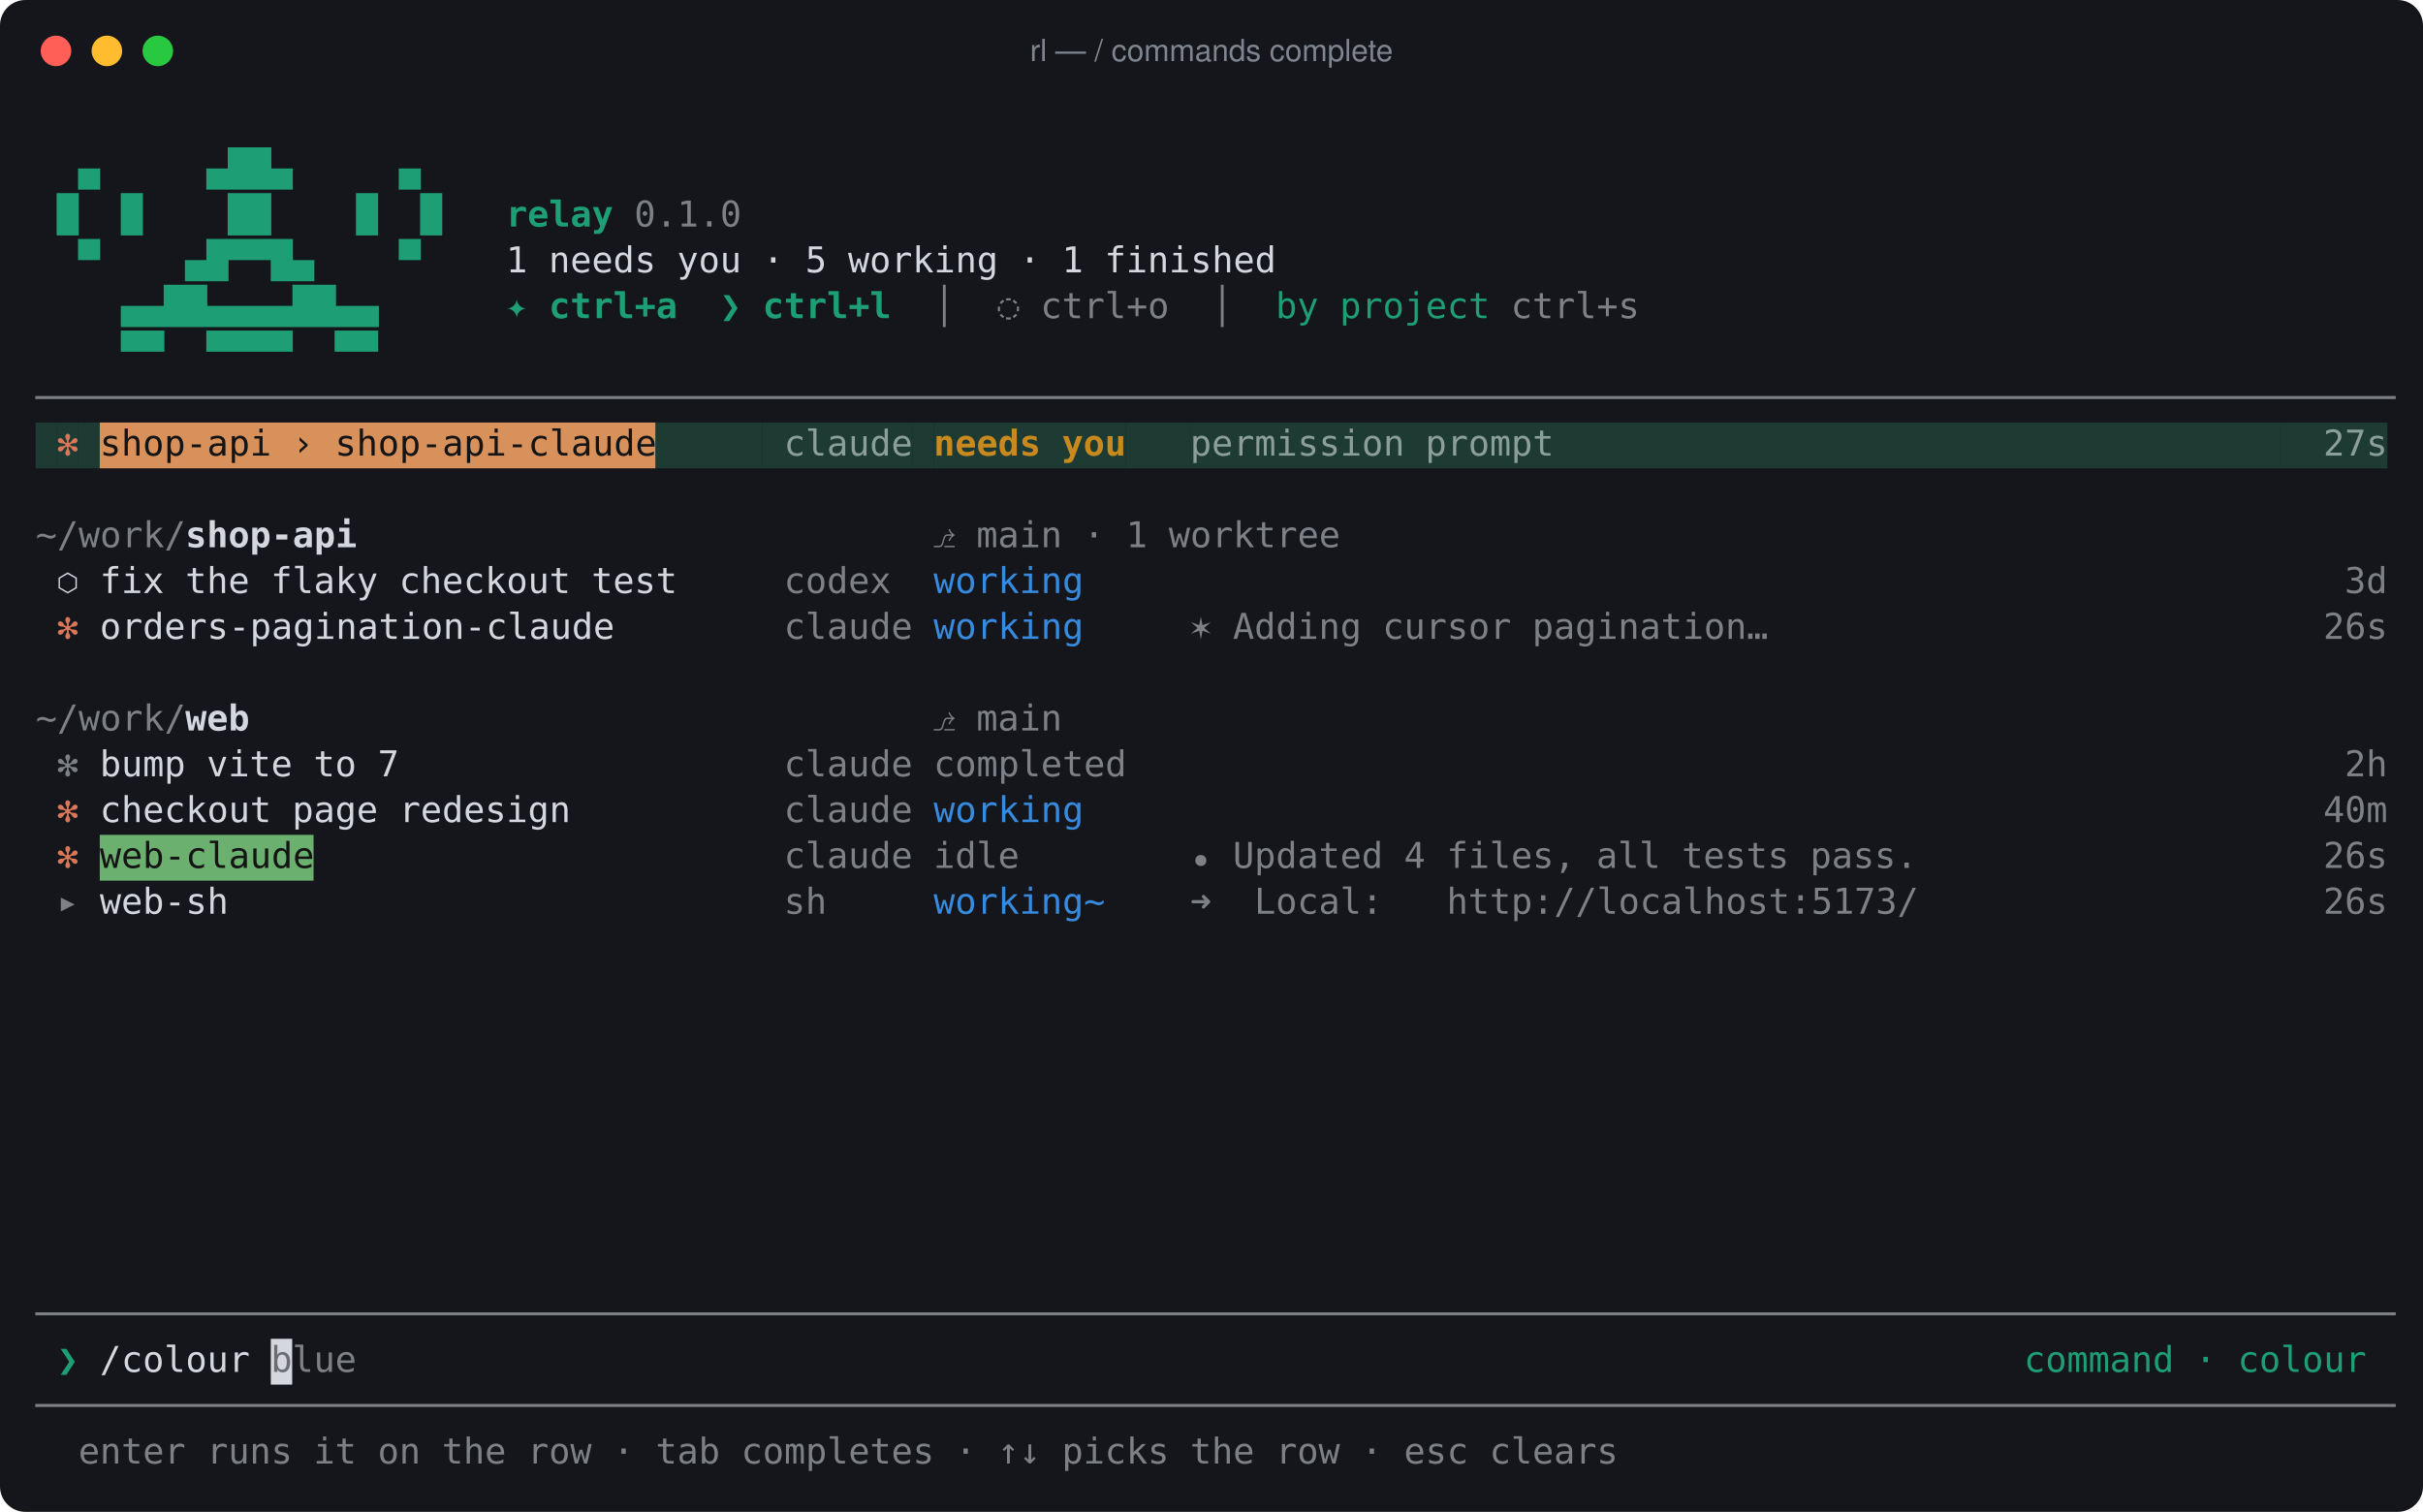
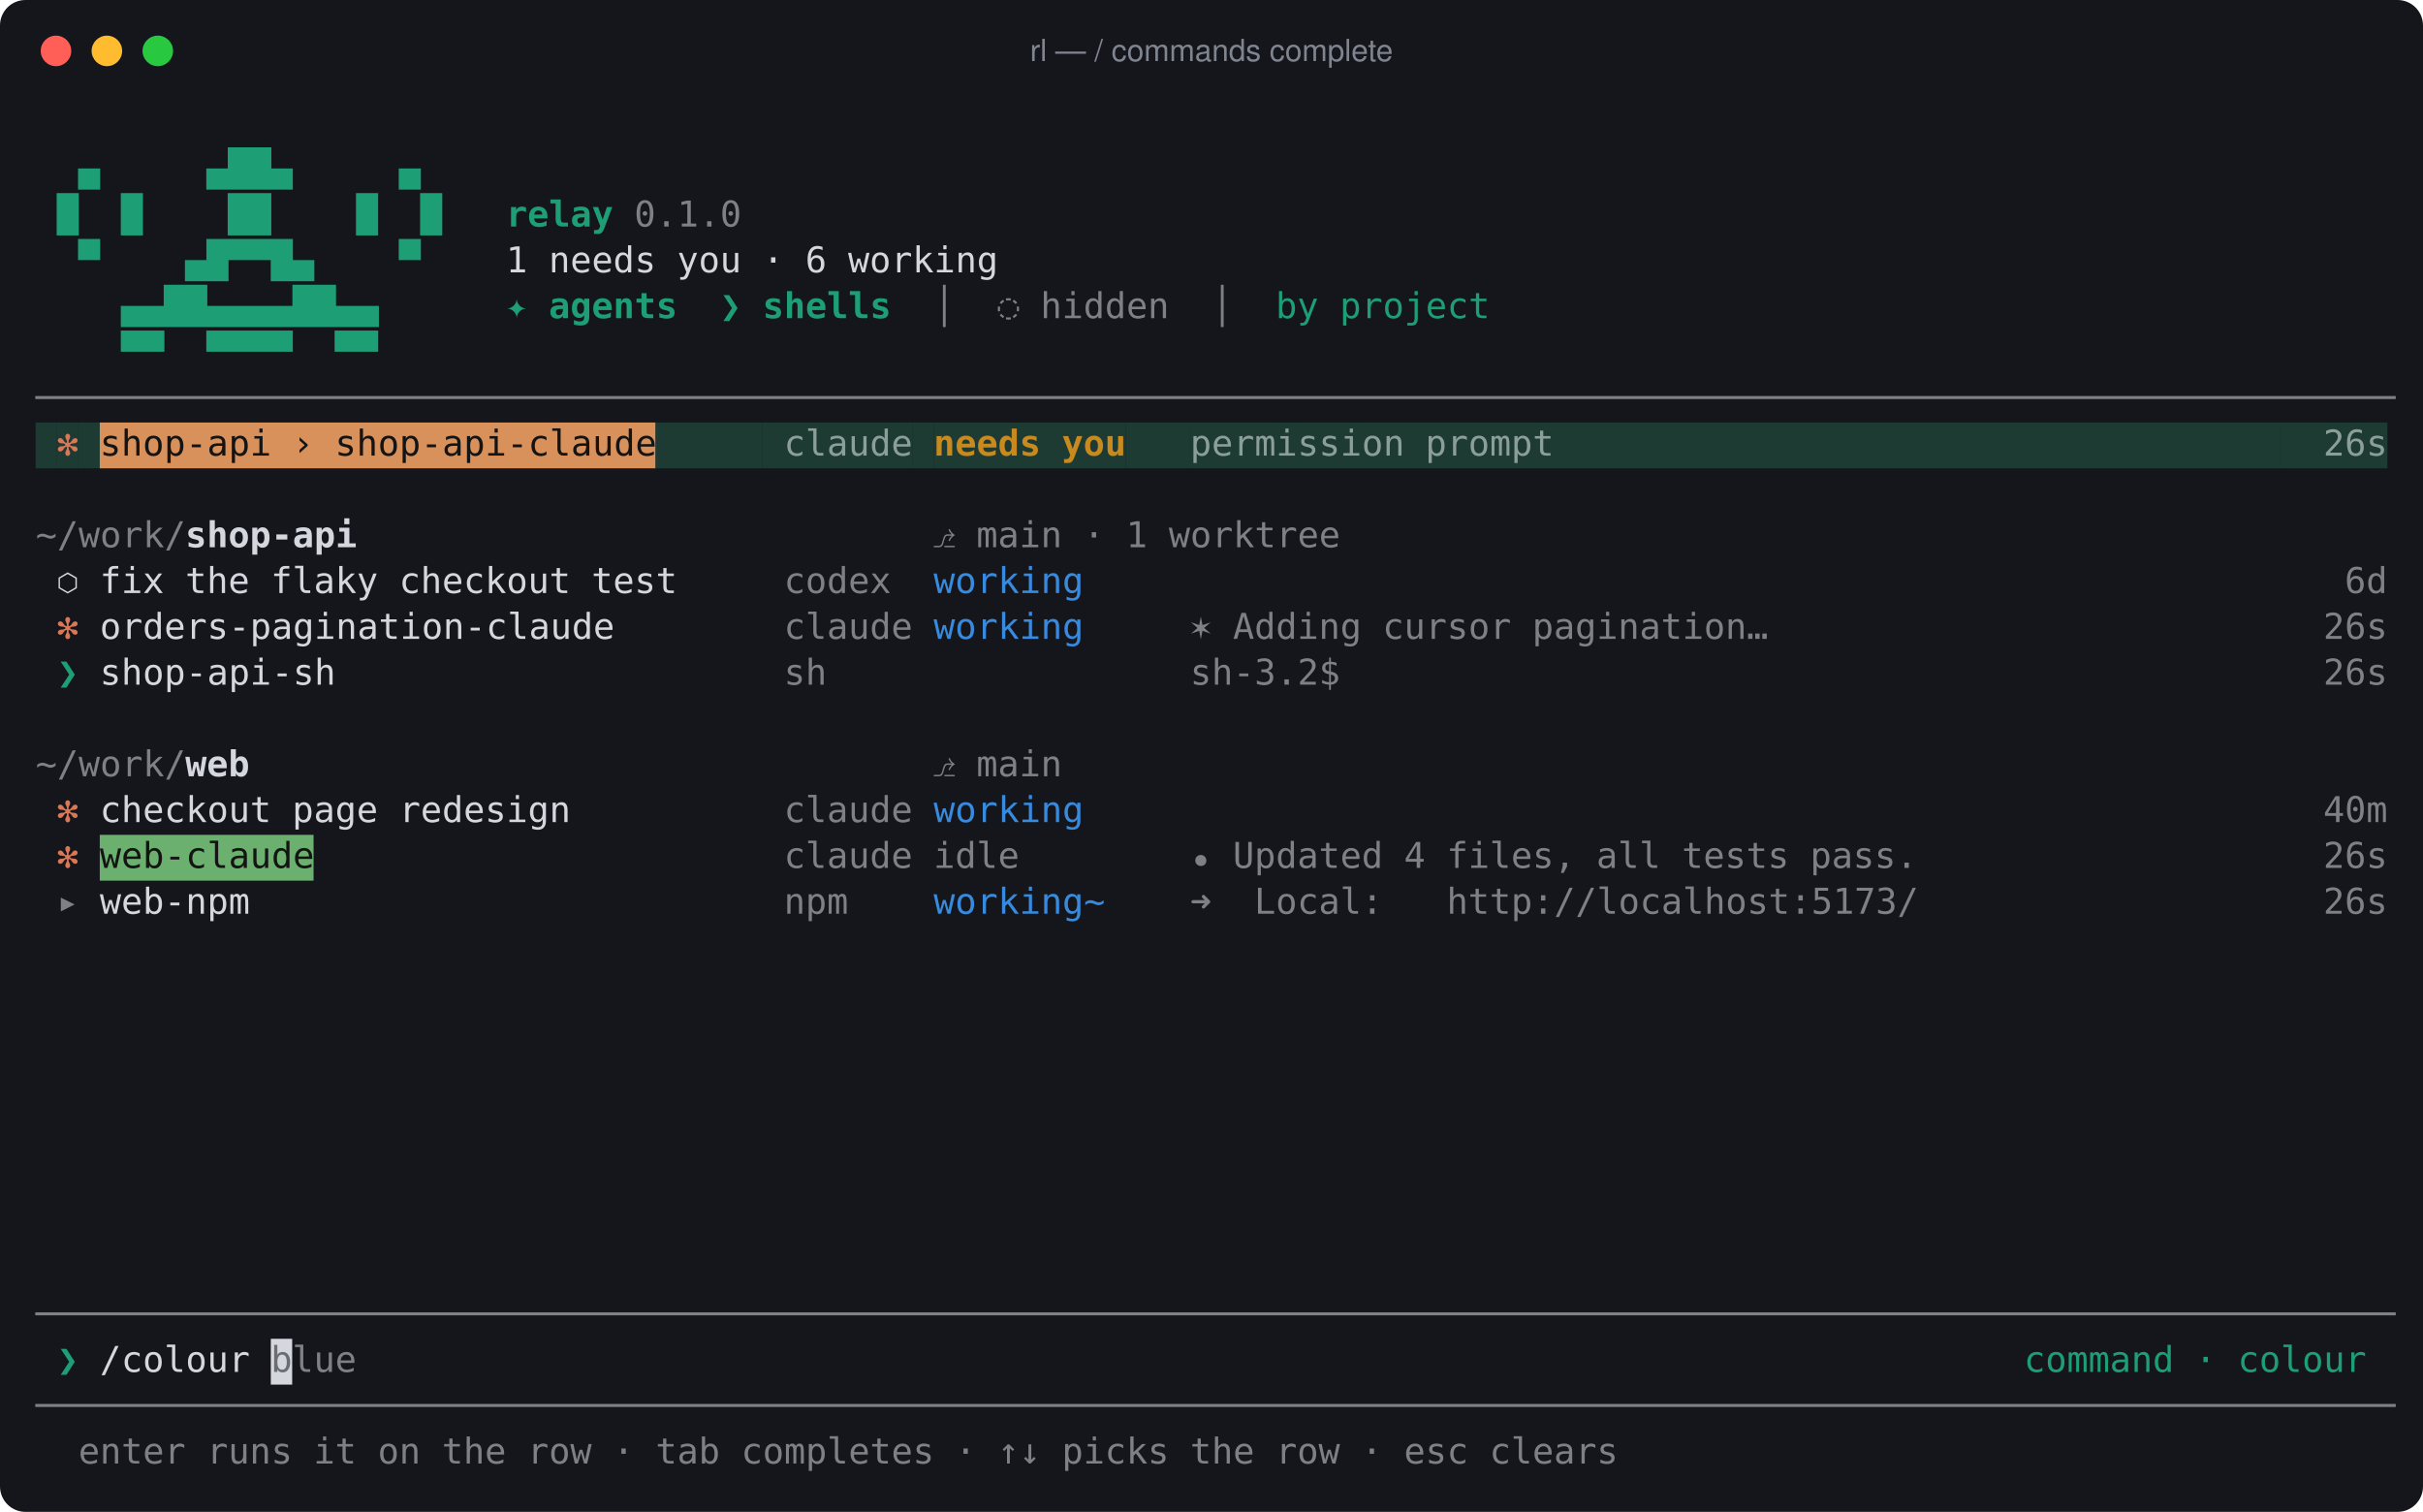
<svg xmlns="http://www.w3.org/2000/svg" width="952" height="594" viewBox="0 0 952 594" role="img" aria-label="rl — / commands complete">
  <rect width="100%" height="100%" rx="10" fill="#14161b" />
  <circle cx="22" cy="20" r="6" fill="#ff5f57" />
  <circle cx="42" cy="20" r="6" fill="#febc2e" />
  <circle cx="62" cy="20" r="6" fill="#28c840" />
  <text x="476" y="24" fill="#7f8590" font-family="-apple-system, Segoe UI, Helvetica, Arial, sans-serif" font-size="12" text-anchor="middle">rl — / commands complete</text>
  <g font-family="ui-monospace, SFMono-Regular, Menlo, Consolas, 'DejaVu Sans Mono', monospace" font-size="14" fill="#d4d7dd" xml:space="preserve">
    <rect x="14.0" y="166" width="8.4" height="18" fill="#1d3a33" />
    <rect x="22.4" y="166" width="8.4" height="18" fill="#1d3a33" />
    <rect x="30.8" y="166" width="8.4" height="18" fill="#1d3a33" />
    <rect x="39.2" y="166" width="218.4" height="18" fill="#d9915b" />
    <rect x="257.6" y="166" width="42.0" height="18" fill="#1d3a33" />
    <rect x="299.6" y="166" width="58.8" height="18" fill="#1d3a33" />
    <rect x="358.4" y="166" width="8.4" height="18" fill="#1d3a33" />
    <rect x="366.8" y="166" width="75.6" height="18" fill="#1d3a33" />
    <rect x="442.4" y="166" width="25.2" height="18" fill="#1d3a33" />
    <rect x="467.6" y="166" width="428.4" height="18" fill="#1d3a33" />
    <rect x="896.0" y="166" width="8.4" height="18" fill="#1d3a33" />
    <rect x="904.4" y="166" width="33.6" height="18" fill="#1d3a33" />
    <rect x="39.2" y="328" width="84.0" height="18" fill="#6bb06e" />
    <rect x="106.4" y="526" width="8.4" height="18" fill="#d4d7dd" />
    <text x="30.8" y="71" fill="#1d9e75">▄</text>
    <text x="81.2 89.6 98.0 106.4" y="71" fill="#1d9e75">▄██▄</text>
    <text x="156.8" y="71" fill="#1d9e75">▄</text>
    <text x="22.4" y="89" fill="#1d9e75">█</text>
    <text x="47.6" y="89" fill="#1d9e75">█</text>
    <text x="89.6 98.0" y="89" fill="#1d9e75">██</text>
    <text x="140.0" y="89" fill="#1d9e75">█</text>
    <text x="165.2" y="89" fill="#1d9e75">█</text>
    <text x="198.8 207.2 215.6 224.0 232.4" y="89" fill="#1d9e75" font-weight="bold">relay</text>
    <text x="249.2 257.6 266.0 274.4 282.8" y="89" opacity="0.55">0.1.0</text>
    <text x="30.8" y="107" fill="#1d9e75">▀</text>
    <text x="72.8 81.2 89.6 98.0 106.4 114.8" y="107" fill="#1d9e75">▄█▀▀█▄</text>
    <text x="156.8" y="107" fill="#1d9e75">▀</text>
    <text x="198.8" y="107">1</text>
    <text x="215.6 224.0 232.4 240.8 249.2" y="107">needs</text>
    <text x="266.0 274.4 282.8" y="107">you</text>
    <text x="299.6" y="107">·</text>
-     <text x="316.4" y="107">5</text>
+     <text x="316.4" y="107">6</text>
    <text x="333.2 341.6 350.0 358.4 366.8 375.2 383.6" y="107">working</text>
-     <text x="400.4" y="107">·</text>
-     <text x="417.2" y="107">1</text>
-     <text x="434.0 442.4 450.8 459.2 467.6 476.0 484.4 492.8" y="107">finished</text>
    <text x="47.6 56.0 64.4 72.8 81.2 89.6 98.0 106.4 114.8 123.2 131.6 140.0" y="125" fill="#1d9e75">▄▄██▄▄▄▄██▄▄</text>
    <text x="198.8" y="125" fill="#1d9e75" font-weight="bold">✦</text>
-     <text x="215.6 224.0 232.4 240.8 249.2 257.6" y="125" fill="#1d9e75" font-weight="bold">ctrl+a</text>
+     <text x="215.6 224.0 232.4 240.8 249.2 257.6" y="125" fill="#1d9e75" font-weight="bold">agents</text>
    <text x="282.8" y="125" fill="#1d9e75" font-weight="bold">❯</text>
-     <text x="299.6 308.0 316.4 324.8 333.2 341.6" y="125" fill="#1d9e75" font-weight="bold">ctrl+l</text>
+     <text x="299.6 308.0 316.4 324.8 333.2 341.6" y="125" fill="#1d9e75" font-weight="bold">shells</text>
    <text x="366.8" y="125" opacity="0.55">│</text>
    <text x="392.0" y="125" opacity="0.55">◌</text>
-     <text x="408.8 417.2 425.6 434.0 442.4 450.8" y="125" opacity="0.55">ctrl+o</text>
+     <text x="408.8 417.2 425.6 434.0 442.4 450.8" y="125" opacity="0.55">hidden</text>
    <text x="476.0" y="125" opacity="0.55">│</text>
    <text x="501.2 509.6" y="125" fill="#1d9e75">by</text>
    <text x="526.4 534.8 543.2 551.6 560.0 568.4 576.8" y="125" fill="#1d9e75">project</text>
-     <text x="593.6 602.0 610.4 618.8 627.2 635.6" y="125" opacity="0.55">ctrl+s</text>
    <text x="47.6 56.0" y="143" fill="#1d9e75">▀▀</text>
    <text x="81.2 89.6 98.0 106.4" y="143" fill="#1d9e75">▀▀▀▀</text>
    <text x="131.6 140.0" y="143" fill="#1d9e75">▀▀</text>
    <text x="14.0 22.4 30.8 39.2 47.6 56.0 64.4 72.8 81.2 89.6 98.0 106.4 114.8 123.2 131.6 140.0 148.4 156.8 165.2 173.6 182.0 190.4 198.8 207.2 215.6 224.0 232.4 240.8 249.2 257.6 266.0 274.4 282.8 291.2 299.6 308.0 316.4 324.8 333.2 341.6 350.0 358.4 366.8 375.2 383.6 392.0 400.4 408.8 417.2 425.6 434.0 442.4 450.8 459.2 467.6 476.0 484.4 492.8 501.2 509.6 518.0 526.4 534.8 543.2 551.6 560.0 568.4 576.8 585.2 593.6 602.0 610.4 618.8 627.2 635.6 644.0 652.4 660.8 669.2 677.6 686.0 694.4 702.8 711.2 719.6 728.0 736.4 744.8 753.2 761.6 770.0 778.4 786.8 795.2 803.6 812.0 820.4 828.8 837.2 845.6 854.0 862.4 870.8 879.2 887.6 896.0 904.4 912.8 921.2 929.6" y="161" opacity="0.55">──────────────────────────────────────────────────────────────────────────────────────────────────────────────</text>
    <text x="22.4" y="179" fill="#d97757">✻</text>
    <text x="39.2 47.6 56.0 64.4 72.8 81.2 89.6 98.0" y="179" fill="#141414">shop-api</text>
    <text x="114.8" y="179" fill="#141414">›</text>
    <text x="131.6 140.0 148.4 156.8 165.2 173.6 182.0 190.4 198.8 207.2 215.6 224.0 232.4 240.8 249.2" y="179" fill="#141414">shop-api-claude</text>
    <text x="308.0 316.4 324.8 333.2 341.6 350.0" y="179" fill="#e8f0ed" opacity="0.55">claude</text>
    <text x="366.8 375.2 383.6 392.0 400.4" y="179" fill="#c88a1e" font-weight="bold">needs</text>
    <text x="417.2 425.6 434.0" y="179" fill="#c88a1e" font-weight="bold">you</text>
    <text x="467.6 476.0 484.4 492.8 501.2 509.6 518.0 526.4 534.8 543.2" y="179" fill="#e8f0ed" opacity="0.55">permission</text>
    <text x="560.0 568.4 576.8 585.2 593.6 602.0" y="179" fill="#e8f0ed" opacity="0.55">prompt</text>
-     <text x="912.8 921.2 929.6" y="179" fill="#e8f0ed" opacity="0.55">27s</text>
+     <text x="912.8 921.2 929.6" y="179" fill="#e8f0ed" opacity="0.55">26s</text>
    <text x="14.0 22.4 30.8 39.2 47.6 56.0 64.4" y="215" opacity="0.55">~/work/</text>
    <text x="72.8 81.2 89.6 98.0 106.4 114.8 123.2 131.6" y="215" font-weight="bold">shop-api</text>
    <text x="366.8" y="215" opacity="0.55">⎇</text>
    <text x="383.6 392.0 400.4 408.8" y="215" opacity="0.55">main</text>
    <text x="425.6" y="215" opacity="0.55">·</text>
    <text x="442.4" y="215" opacity="0.55">1</text>
    <text x="459.2 467.6 476.0 484.4 492.8 501.2 509.6 518.0" y="215" opacity="0.55">worktree</text>
    <text x="22.4" y="233">⬡</text>
    <text x="39.2 47.6 56.0" y="233">fix</text>
    <text x="72.8 81.2 89.6" y="233">the</text>
    <text x="106.4 114.8 123.2 131.6 140.0" y="233">flaky</text>
    <text x="156.8 165.2 173.6 182.0 190.4 198.8 207.2 215.6" y="233">checkout</text>
    <text x="232.4 240.8 249.2 257.6" y="233">test</text>
    <text x="308.0 316.4 324.8 333.2 341.6" y="233" opacity="0.55">codex</text>
    <text x="366.8 375.2 383.6 392.0 400.4 408.8 417.2" y="233" fill="#378add">working</text>
-     <text x="921.2 929.6" y="233" opacity="0.55">3d</text>
+     <text x="921.2 929.6" y="233" opacity="0.55">6d</text>
    <text x="22.4" y="251" fill="#d97757">✻</text>
    <text x="39.2 47.6 56.0 64.4 72.8 81.2 89.6 98.0 106.4 114.8 123.2 131.6 140.0 148.4 156.8 165.2 173.6 182.0 190.4 198.8 207.2 215.6 224.0 232.4" y="251">orders-pagination-claude</text>
    <text x="308.0 316.4 324.8 333.2 341.6 350.0" y="251" opacity="0.55">claude</text>
    <text x="366.8 375.2 383.6 392.0 400.4 408.8 417.2" y="251" fill="#378add">working</text>
    <text x="467.6" y="251" opacity="0.55">✶</text>
    <text x="484.4 492.8 501.2 509.6 518.0 526.4" y="251" opacity="0.55">Adding</text>
    <text x="543.2 551.6 560.0 568.4 576.8 585.2" y="251" opacity="0.55">cursor</text>
    <text x="602.0 610.4 618.8 627.2 635.6 644.0 652.4 660.8 669.2 677.6 686.0" y="251" opacity="0.55">pagination…</text>
    <text x="912.8 921.2 929.6" y="251" opacity="0.55">26s</text>
-     <text x="14.0 22.4 30.8 39.2 47.6 56.0 64.4" y="287" opacity="0.55">~/work/</text>
-     <text x="72.8 81.2 89.6" y="287" font-weight="bold">web</text>
-     <text x="366.8" y="287" opacity="0.55">⎇</text>
-     <text x="383.6 392.0 400.4 408.8" y="287" opacity="0.55">main</text>
-     <text x="22.4" y="305" opacity="0.55">✻</text>
-     <text x="39.2 47.6 56.0 64.4" y="305">bump</text>
-     <text x="81.2 89.6 98.0 106.4" y="305">vite</text>
-     <text x="123.2 131.6" y="305">to</text>
-     <text x="148.4" y="305">7</text>
-     <text x="308.0 316.4 324.8 333.2 341.6 350.0" y="305" opacity="0.55">claude</text>
-     <text x="366.8 375.2 383.6 392.0 400.4 408.8 417.2 425.6 434.0" y="305" opacity="0.55">completed</text>
-     <text x="921.2 929.6" y="305" opacity="0.55">2h</text>
+     <text x="22.4" y="269" fill="#1d9e75">❯</text>
+     <text x="39.2 47.6 56.0 64.4 72.8 81.2 89.6 98.0 106.4 114.8 123.2" y="269">shop-api-sh</text>
+     <text x="308.0 316.4" y="269" opacity="0.55">sh</text>
+     <text x="467.6 476.0 484.4 492.8 501.2 509.6 518.0" y="269" opacity="0.55">sh-3.2$</text>
+     <text x="912.8 921.2 929.6" y="269" opacity="0.55">26s</text>
+     <text x="14.0 22.4 30.8 39.2 47.6 56.0 64.4" y="305" opacity="0.55">~/work/</text>
+     <text x="72.8 81.2 89.6" y="305" font-weight="bold">web</text>
+     <text x="366.8" y="305" opacity="0.55">⎇</text>
+     <text x="383.6 392.0 400.4 408.8" y="305" opacity="0.55">main</text>
    <text x="22.4" y="323" fill="#d97757">✻</text>
    <text x="39.2 47.6 56.0 64.4 72.8 81.2 89.6 98.0" y="323">checkout</text>
    <text x="114.8 123.2 131.6 140.0" y="323">page</text>
    <text x="156.8 165.2 173.6 182.0 190.4 198.8 207.2 215.6" y="323">redesign</text>
    <text x="308.0 316.4 324.8 333.2 341.6 350.0" y="323" opacity="0.55">claude</text>
    <text x="366.8 375.2 383.6 392.0 400.4 408.8 417.2" y="323" fill="#378add">working</text>
    <text x="912.8 921.2 929.6" y="323" opacity="0.55">40m</text>
    <text x="22.4" y="341" fill="#d97757">✻</text>
    <text x="39.2 47.6 56.0 64.4 72.8 81.2 89.6 98.0 106.4 114.8" y="341" fill="#141414">web-claude</text>
    <text x="308.0 316.4 324.8 333.2 341.6 350.0" y="341" opacity="0.55">claude</text>
    <text x="366.8 375.2 383.6 392.0" y="341" opacity="0.55">idle</text>
    <text x="467.6" y="341" opacity="0.55">⏺</text>
    <text x="484.4 492.8 501.2 509.6 518.0 526.4 534.8" y="341" opacity="0.55">Updated</text>
    <text x="551.6" y="341" opacity="0.55">4</text>
    <text x="568.4 576.8 585.2 593.6 602.0 610.4" y="341" opacity="0.55">files,</text>
    <text x="627.2 635.6 644.0" y="341" opacity="0.55">all</text>
    <text x="660.8 669.2 677.6 686.0 694.4" y="341" opacity="0.55">tests</text>
    <text x="711.2 719.6 728.0 736.4 744.8" y="341" opacity="0.55">pass.</text>
    <text x="912.8 921.2 929.6" y="341" opacity="0.55">26s</text>
    <text x="22.4" y="359" opacity="0.55">▸</text>
-     <text x="39.2 47.6 56.0 64.4 72.8 81.2" y="359">web-sh</text>
-     <text x="308.0 316.4" y="359" opacity="0.55">sh</text>
+     <text x="39.2 47.6 56.0 64.4 72.8 81.2 89.6" y="359">web-npm</text>
+     <text x="308.0 316.4 324.8" y="359" opacity="0.55">npm</text>
    <text x="366.8 375.2 383.6 392.0 400.4 408.8 417.2 425.6" y="359" fill="#378add">working~</text>
    <text x="467.6" y="359" opacity="0.55">➜</text>
    <text x="492.8 501.2 509.6 518.0 526.4 534.8" y="359" opacity="0.55">Local:</text>
    <text x="568.4 576.8 585.2 593.6 602.0 610.4 618.8 627.2 635.6 644.0 652.4 660.8 669.2 677.6 686.0 694.4 702.8 711.2 719.6 728.0 736.4 744.8" y="359" opacity="0.55">http://localhost:5173/</text>
    <text x="912.8 921.2 929.6" y="359" opacity="0.55">26s</text>
    <text x="14.0 22.4 30.8 39.2 47.6 56.0 64.4 72.8 81.2 89.6 98.0 106.4 114.8 123.2 131.6 140.0 148.4 156.8 165.2 173.6 182.0 190.4 198.8 207.2 215.6 224.0 232.4 240.8 249.2 257.6 266.0 274.4 282.8 291.2 299.6 308.0 316.4 324.8 333.2 341.6 350.0 358.4 366.8 375.2 383.6 392.0 400.4 408.8 417.2 425.6 434.0 442.4 450.8 459.2 467.6 476.0 484.4 492.8 501.2 509.6 518.0 526.4 534.8 543.2 551.6 560.0 568.4 576.8 585.2 593.6 602.0 610.4 618.8 627.2 635.6 644.0 652.4 660.8 669.2 677.6 686.0 694.4 702.8 711.2 719.6 728.0 736.4 744.8 753.2 761.6 770.0 778.4 786.8 795.2 803.6 812.0 820.4 828.8 837.2 845.6 854.0 862.4 870.8 879.2 887.6 896.0 904.4 912.8 921.2 929.6" y="521" opacity="0.55">──────────────────────────────────────────────────────────────────────────────────────────────────────────────</text>
    <text x="22.4" y="539" fill="#1d9e75">❯</text>
    <text x="39.2 47.6 56.0 64.4 72.8 81.2 89.6" y="539">/colour</text>
    <text x="106.4" y="539" fill="#14161b" opacity="0.55">b</text>
    <text x="114.8 123.2 131.6" y="539" opacity="0.55">lue</text>
    <text x="795.2 803.6 812.0 820.4 828.8 837.2 845.6" y="539" fill="#1d9e75">command</text>
    <text x="862.4" y="539" fill="#1d9e75">·</text>
    <text x="879.2 887.6 896.0 904.4 912.8 921.2" y="539" fill="#1d9e75">colour</text>
    <text x="14.0 22.4 30.8 39.2 47.6 56.0 64.4 72.8 81.2 89.6 98.0 106.4 114.8 123.2 131.6 140.0 148.4 156.8 165.2 173.6 182.0 190.4 198.8 207.2 215.6 224.0 232.4 240.8 249.2 257.6 266.0 274.4 282.8 291.2 299.6 308.0 316.4 324.8 333.2 341.6 350.0 358.4 366.8 375.2 383.6 392.0 400.4 408.8 417.2 425.6 434.0 442.4 450.8 459.2 467.6 476.0 484.4 492.8 501.2 509.6 518.0 526.4 534.8 543.2 551.6 560.0 568.4 576.8 585.2 593.6 602.0 610.4 618.8 627.2 635.6 644.0 652.4 660.8 669.2 677.6 686.0 694.4 702.8 711.2 719.6 728.0 736.4 744.8 753.2 761.6 770.0 778.4 786.8 795.2 803.6 812.0 820.4 828.8 837.2 845.6 854.0 862.4 870.8 879.2 887.6 896.0 904.4 912.8 921.2 929.6" y="557" opacity="0.55">──────────────────────────────────────────────────────────────────────────────────────────────────────────────</text>
    <text x="30.8 39.2 47.6 56.0 64.4" y="575" opacity="0.55">enter</text>
    <text x="81.2 89.6 98.0 106.4" y="575" opacity="0.55">runs</text>
    <text x="123.2 131.6" y="575" opacity="0.55">it</text>
    <text x="148.4 156.8" y="575" opacity="0.55">on</text>
    <text x="173.6 182.0 190.4" y="575" opacity="0.55">the</text>
    <text x="207.2 215.6 224.0" y="575" opacity="0.55">row</text>
    <text x="240.8" y="575" opacity="0.55">·</text>
    <text x="257.6 266.0 274.4" y="575" opacity="0.55">tab</text>
    <text x="291.2 299.6 308.0 316.4 324.8 333.2 341.6 350.0 358.4" y="575" opacity="0.55">completes</text>
    <text x="375.2" y="575" opacity="0.55">·</text>
    <text x="392.0 400.4" y="575" opacity="0.55">↑↓</text>
    <text x="417.2 425.6 434.0 442.4 450.8" y="575" opacity="0.55">picks</text>
    <text x="467.6 476.0 484.4" y="575" opacity="0.55">the</text>
    <text x="501.2 509.6 518.0" y="575" opacity="0.55">row</text>
    <text x="534.8" y="575" opacity="0.55">·</text>
    <text x="551.6 560.0 568.4" y="575" opacity="0.55">esc</text>
    <text x="585.2 593.6 602.0 610.4 618.8 627.2" y="575" opacity="0.55">clears</text>
  </g>
</svg>
